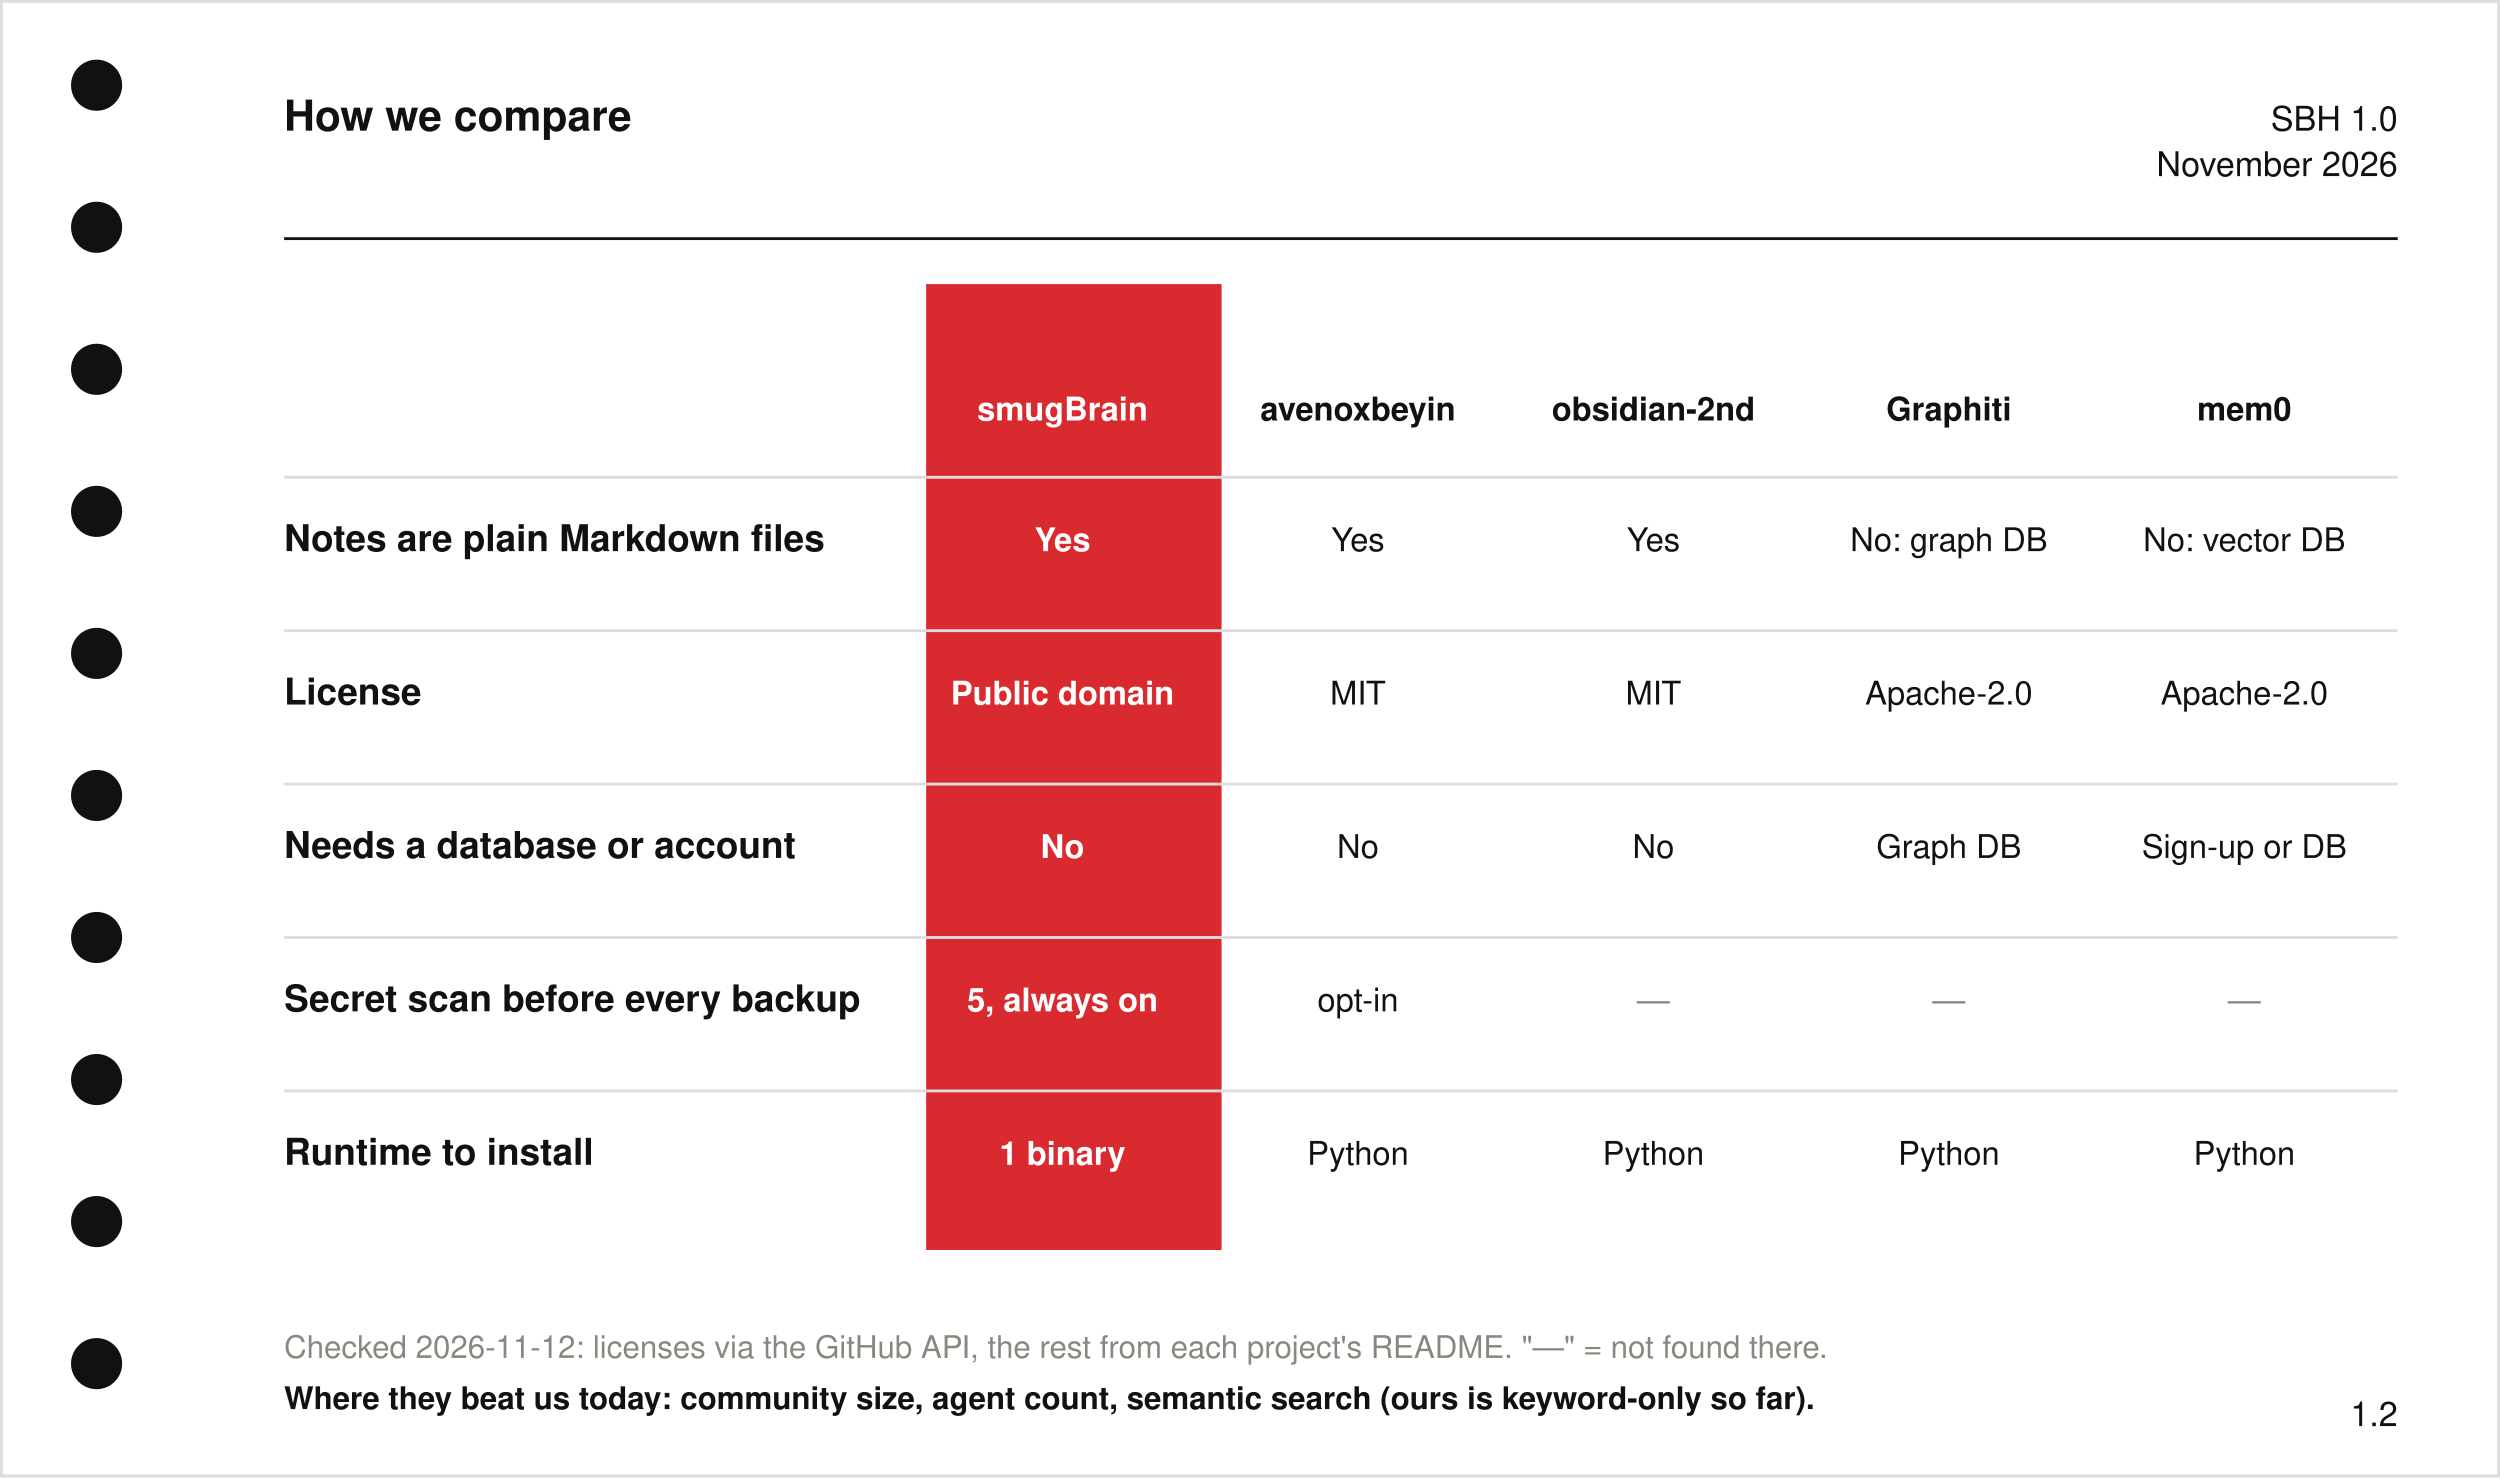
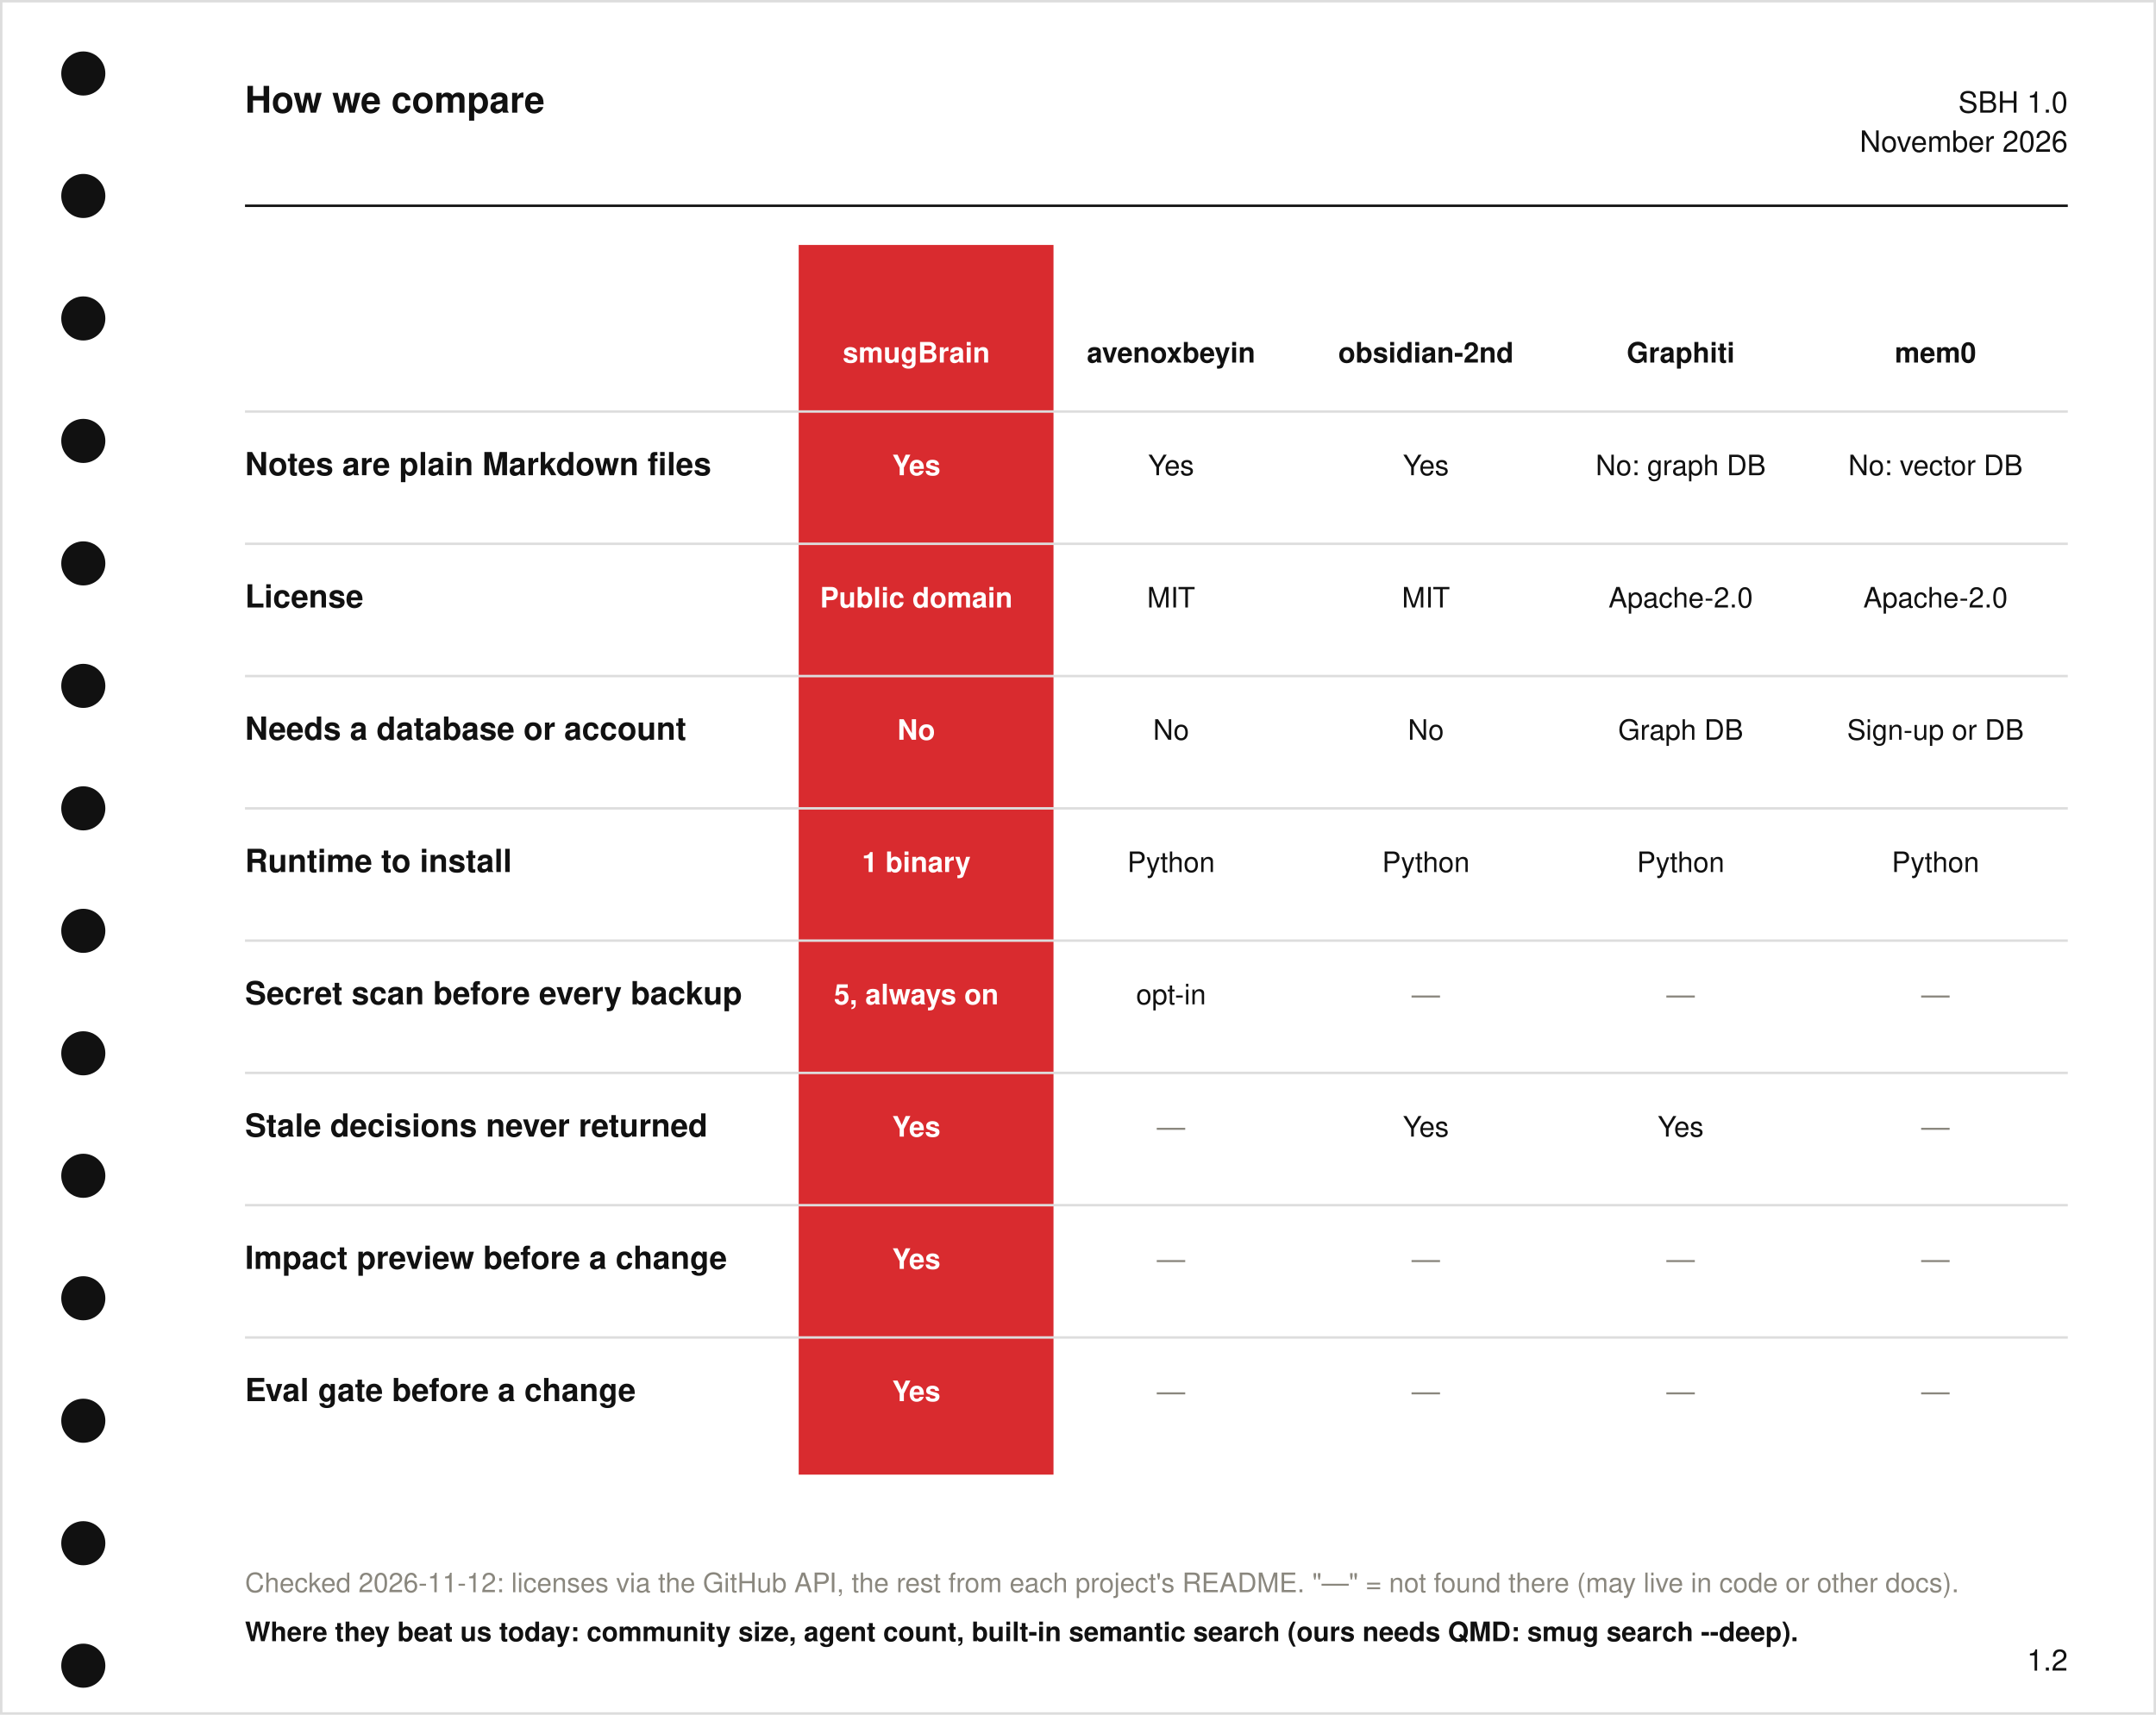
- <svg xmlns="http://www.w3.org/2000/svg" viewBox="0 0 880 520" width="880" height="520" font-family="Helvetica Neue, Helvetica, Arial, sans-serif" role="img" aria-label="How we compare">
-   <rect width="880" height="520" fill="#FFFFFF" />
-   <rect x=".5" y=".5" width="879" height="519" fill="none" stroke="#DDD" />
+ <svg xmlns="http://www.w3.org/2000/svg" viewBox="0 0 880 700" width="880" height="700" font-family="Helvetica Neue, Helvetica, Arial, sans-serif" role="img" aria-label="How we compare">
+   <rect width="880" height="700" fill="#FFFFFF" />
+   <rect x=".5" y=".5" width="879" height="699" fill="none" stroke="#DDD" />
  <circle cx="34" cy="30" r="9" fill="#111111" />
  <circle cx="34" cy="80" r="9" fill="#111111" />
  <circle cx="34" cy="130" r="9" fill="#111111" />
  <circle cx="34" cy="180" r="9" fill="#111111" />
  <circle cx="34" cy="230" r="9" fill="#111111" />
  <circle cx="34" cy="280" r="9" fill="#111111" />
  <circle cx="34" cy="330" r="9" fill="#111111" />
  <circle cx="34" cy="380" r="9" fill="#111111" />
  <circle cx="34" cy="430" r="9" fill="#111111" />
  <circle cx="34" cy="480" r="9" fill="#111111" />
+   <circle cx="34" cy="530" r="9" fill="#111111" />
+   <circle cx="34" cy="580" r="9" fill="#111111" />
+   <circle cx="34" cy="630" r="9" fill="#111111" />
+   <circle cx="34" cy="680" r="9" fill="#111111" />
  <text x="100" y="46" font-size="15" font-weight="700" fill="#111111" text-anchor="start">How we compare</text>
  <text x="844" y="46" font-size="12" font-weight="300" fill="#111111" text-anchor="end">SBH 1.0</text>
  <text x="844" y="62" font-size="12" font-weight="300" fill="#111111" text-anchor="end">November 2026</text>
  <line x1="100" y1="84" x2="844" y2="84" stroke="#111111" stroke-width="1" />
-   <rect x="326" y="100" width="104" height="340" fill="#D92B2F" />
+   <rect x="326" y="100" width="104" height="502" fill="#D92B2F" />
  <text x="374.0" y="148" font-size="11.5" font-weight="700" fill="#FFFFFF" text-anchor="middle">smugBrain</text>
  <text x="478.0" y="148" font-size="11.5" font-weight="700" fill="#111111" text-anchor="middle">avenoxbeyin</text>
  <text x="582.0" y="148" font-size="11.5" font-weight="700" fill="#111111" text-anchor="middle">obsidian-2nd</text>
  <text x="686.0" y="148" font-size="11.5" font-weight="700" fill="#111111" text-anchor="middle">Graphiti</text>
  <text x="790.0" y="148" font-size="11.5" font-weight="700" fill="#111111" text-anchor="middle">mem0</text>
  <line x1="100" y1="168" x2="844" y2="168" stroke="#DDD" />
  <text x="100" y="194" font-size="13" font-weight="700" fill="#111111" text-anchor="start">Notes are plain Markdown files</text>
  <text x="374.0" y="194" font-size="11.5" font-weight="700" fill="#FFFFFF" text-anchor="middle">Yes</text>
  <text x="478.0" y="194" font-size="11.5" font-weight="300" fill="#111111" text-anchor="middle">Yes</text>
  <text x="582.0" y="194" font-size="11.5" font-weight="300" fill="#111111" text-anchor="middle">Yes</text>
  <text x="686.0" y="194" font-size="11.5" font-weight="300" fill="#111111" text-anchor="middle">No: graph DB</text>
  <text x="790.0" y="194" font-size="11.5" font-weight="300" fill="#111111" text-anchor="middle">No: vector DB</text>
  <line x1="100" y1="222" x2="844" y2="222" stroke="#DDD" />
  <text x="100" y="248" font-size="13" font-weight="700" fill="#111111" text-anchor="start">License</text>
  <text x="374.0" y="248" font-size="11.5" font-weight="700" fill="#FFFFFF" text-anchor="middle">Public domain</text>
  <text x="478.0" y="248" font-size="11.5" font-weight="300" fill="#111111" text-anchor="middle">MIT</text>
  <text x="582.0" y="248" font-size="11.5" font-weight="300" fill="#111111" text-anchor="middle">MIT</text>
  <text x="686.0" y="248" font-size="11.5" font-weight="300" fill="#111111" text-anchor="middle">Apache-2.0</text>
  <text x="790.0" y="248" font-size="11.5" font-weight="300" fill="#111111" text-anchor="middle">Apache-2.0</text>
  <line x1="100" y1="276" x2="844" y2="276" stroke="#DDD" />
  <text x="100" y="302" font-size="13" font-weight="700" fill="#111111" text-anchor="start">Needs a database or account</text>
  <text x="374.0" y="302" font-size="11.5" font-weight="700" fill="#FFFFFF" text-anchor="middle">No</text>
  <text x="478.0" y="302" font-size="11.5" font-weight="300" fill="#111111" text-anchor="middle">No</text>
  <text x="582.0" y="302" font-size="11.5" font-weight="300" fill="#111111" text-anchor="middle">No</text>
  <text x="686.0" y="302" font-size="11.5" font-weight="300" fill="#111111" text-anchor="middle">Graph DB</text>
  <text x="790.0" y="302" font-size="11.5" font-weight="300" fill="#111111" text-anchor="middle">Sign-up or DB</text>
  <line x1="100" y1="330" x2="844" y2="330" stroke="#DDD" />
-   <text x="100" y="356" font-size="13" font-weight="700" fill="#111111" text-anchor="start">Secret scan before every backup</text>
-   <text x="374.0" y="356" font-size="11.5" font-weight="700" fill="#FFFFFF" text-anchor="middle">5, always on</text>
-   <text x="478.0" y="356" font-size="11.5" font-weight="300" fill="#111111" text-anchor="middle">opt-in</text>
-   <text x="582.0" y="356" font-size="11.5" font-weight="300" fill="#8A877E" text-anchor="middle">—</text>
-   <text x="686.0" y="356" font-size="11.5" font-weight="300" fill="#8A877E" text-anchor="middle">—</text>
-   <text x="790.0" y="356" font-size="11.5" font-weight="300" fill="#8A877E" text-anchor="middle">—</text>
+   <text x="100" y="356" font-size="13" font-weight="700" fill="#111111" text-anchor="start">Runtime to install</text>
+   <text x="374.0" y="356" font-size="11.5" font-weight="700" fill="#FFFFFF" text-anchor="middle">1 binary</text>
+   <text x="478.0" y="356" font-size="11.5" font-weight="300" fill="#111111" text-anchor="middle">Python</text>
+   <text x="582.0" y="356" font-size="11.5" font-weight="300" fill="#111111" text-anchor="middle">Python</text>
+   <text x="686.0" y="356" font-size="11.5" font-weight="300" fill="#111111" text-anchor="middle">Python</text>
+   <text x="790.0" y="356" font-size="11.5" font-weight="300" fill="#111111" text-anchor="middle">Python</text>
  <line x1="100" y1="384" x2="844" y2="384" stroke="#DDD" />
-   <text x="100" y="410" font-size="13" font-weight="700" fill="#111111" text-anchor="start">Runtime to install</text>
-   <text x="374.0" y="410" font-size="11.5" font-weight="700" fill="#FFFFFF" text-anchor="middle">1 binary</text>
-   <text x="478.0" y="410" font-size="11.5" font-weight="300" fill="#111111" text-anchor="middle">Python</text>
-   <text x="582.0" y="410" font-size="11.5" font-weight="300" fill="#111111" text-anchor="middle">Python</text>
-   <text x="686.0" y="410" font-size="11.5" font-weight="300" fill="#111111" text-anchor="middle">Python</text>
-   <text x="790.0" y="410" font-size="11.5" font-weight="300" fill="#111111" text-anchor="middle">Python</text>
-   <text x="100" y="478" font-size="11" font-weight="300" fill="#8A877E" text-anchor="start">Checked 2026-11-12: licenses via the GitHub API, the rest from each project's README. "—" = not found there.</text>
-   <text x="100" y="496" font-size="11" font-weight="700" fill="#111111" text-anchor="start">Where they beat us today: community size, agent count, semantic search (ours is keyword-only so far).</text>
-   <text x="844" y="502" font-size="12" font-weight="300" fill="#111111" text-anchor="end">1.2</text>
+   <text x="100" y="410" font-size="13" font-weight="700" fill="#111111" text-anchor="start">Secret scan before every backup</text>
+   <text x="374.0" y="410" font-size="11.5" font-weight="700" fill="#FFFFFF" text-anchor="middle">5, always on</text>
+   <text x="478.0" y="410" font-size="11.5" font-weight="300" fill="#111111" text-anchor="middle">opt-in</text>
+   <text x="582.0" y="410" font-size="11.5" font-weight="300" fill="#8A877E" text-anchor="middle">—</text>
+   <text x="686.0" y="410" font-size="11.5" font-weight="300" fill="#8A877E" text-anchor="middle">—</text>
+   <text x="790.0" y="410" font-size="11.5" font-weight="300" fill="#8A877E" text-anchor="middle">—</text>
+   <line x1="100" y1="438" x2="844" y2="438" stroke="#DDD" />
+   <text x="100" y="464" font-size="13" font-weight="700" fill="#111111" text-anchor="start">Stale decisions never returned</text>
+   <text x="374.0" y="464" font-size="11.5" font-weight="700" fill="#FFFFFF" text-anchor="middle">Yes</text>
+   <text x="478.0" y="464" font-size="11.5" font-weight="300" fill="#8A877E" text-anchor="middle">—</text>
+   <text x="582.0" y="464" font-size="11.5" font-weight="300" fill="#111111" text-anchor="middle">Yes</text>
+   <text x="686.0" y="464" font-size="11.5" font-weight="300" fill="#111111" text-anchor="middle">Yes</text>
+   <text x="790.0" y="464" font-size="11.5" font-weight="300" fill="#8A877E" text-anchor="middle">—</text>
+   <line x1="100" y1="492" x2="844" y2="492" stroke="#DDD" />
+   <text x="100" y="518" font-size="13" font-weight="700" fill="#111111" text-anchor="start">Impact preview before a change</text>
+   <text x="374.0" y="518" font-size="11.5" font-weight="700" fill="#FFFFFF" text-anchor="middle">Yes</text>
+   <text x="478.0" y="518" font-size="11.5" font-weight="300" fill="#8A877E" text-anchor="middle">—</text>
+   <text x="582.0" y="518" font-size="11.5" font-weight="300" fill="#8A877E" text-anchor="middle">—</text>
+   <text x="686.0" y="518" font-size="11.5" font-weight="300" fill="#8A877E" text-anchor="middle">—</text>
+   <text x="790.0" y="518" font-size="11.5" font-weight="300" fill="#8A877E" text-anchor="middle">—</text>
+   <line x1="100" y1="546" x2="844" y2="546" stroke="#DDD" />
+   <text x="100" y="572" font-size="13" font-weight="700" fill="#111111" text-anchor="start">Eval gate before a change</text>
+   <text x="374.0" y="572" font-size="11.5" font-weight="700" fill="#FFFFFF" text-anchor="middle">Yes</text>
+   <text x="478.0" y="572" font-size="11.5" font-weight="300" fill="#8A877E" text-anchor="middle">—</text>
+   <text x="582.0" y="572" font-size="11.5" font-weight="300" fill="#8A877E" text-anchor="middle">—</text>
+   <text x="686.0" y="572" font-size="11.5" font-weight="300" fill="#8A877E" text-anchor="middle">—</text>
+   <text x="790.0" y="572" font-size="11.5" font-weight="300" fill="#8A877E" text-anchor="middle">—</text>
+   <text x="100" y="650" font-size="11" font-weight="300" fill="#8A877E" text-anchor="start">Checked 2026-11-12: licenses via the GitHub API, the rest from each project's README. "—" = not found there (may live in code or other docs).</text>
+   <text x="100" y="670" font-size="11" font-weight="700" fill="#111111" text-anchor="start">Where they beat us today: community size, agent count, built-in semantic search (ours needs QMD: smug search --deep).</text>
+   <text x="844" y="682" font-size="12" font-weight="300" fill="#111111" text-anchor="end">1.2</text>
</svg>
